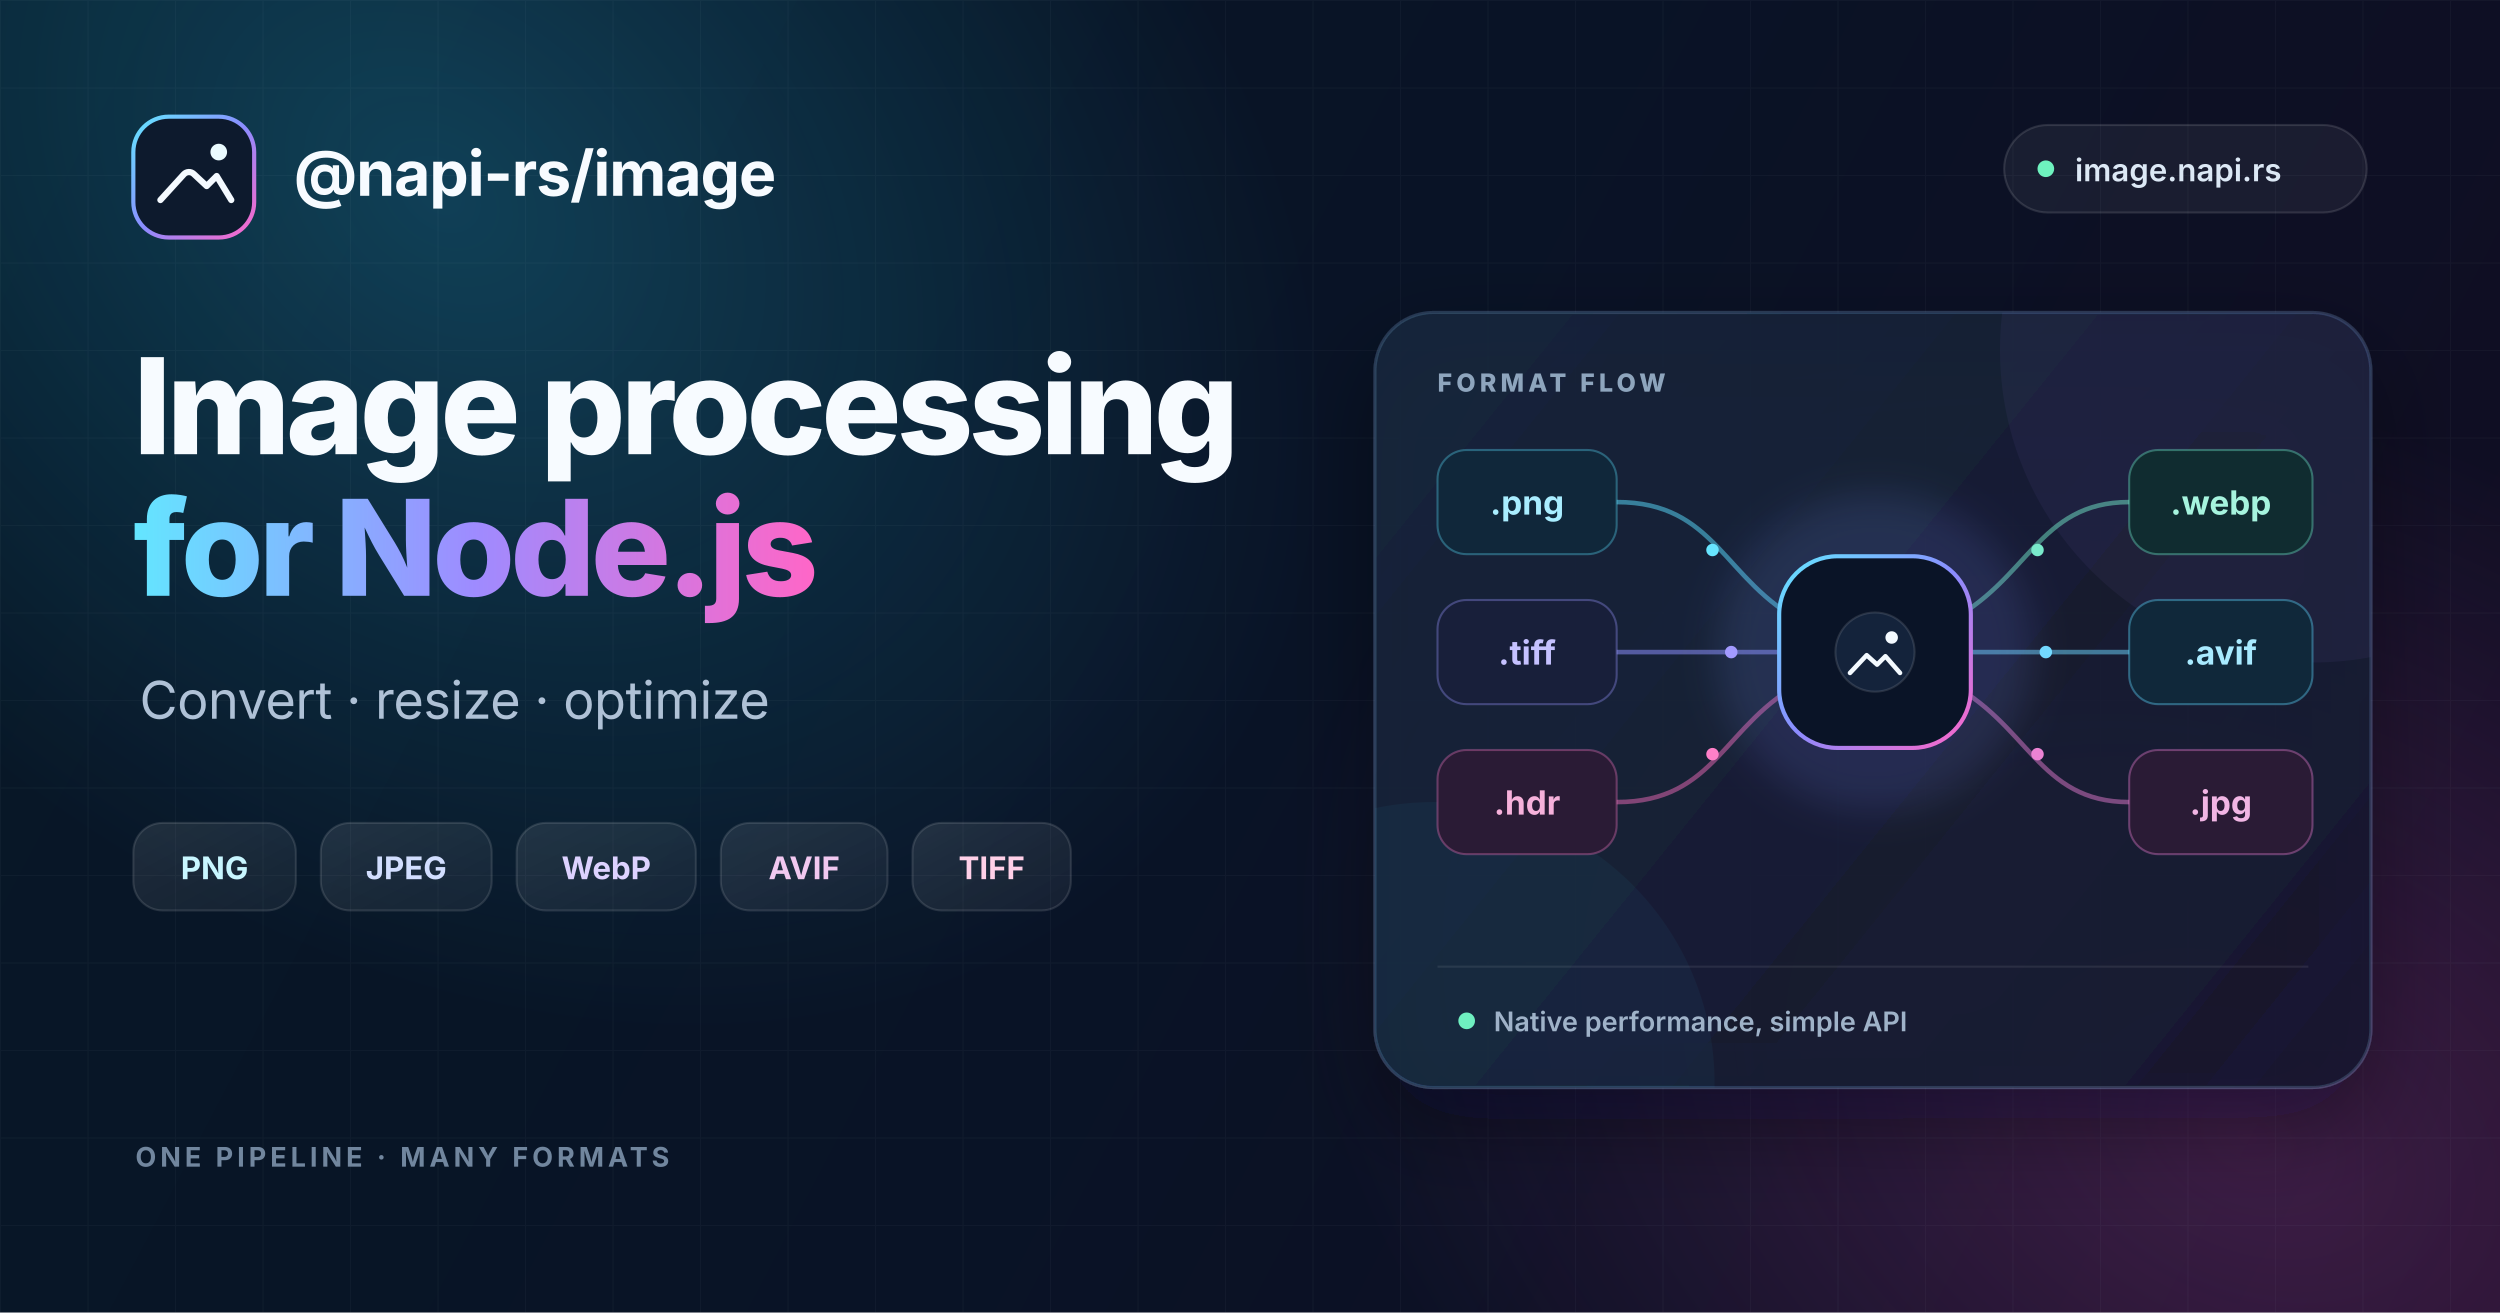
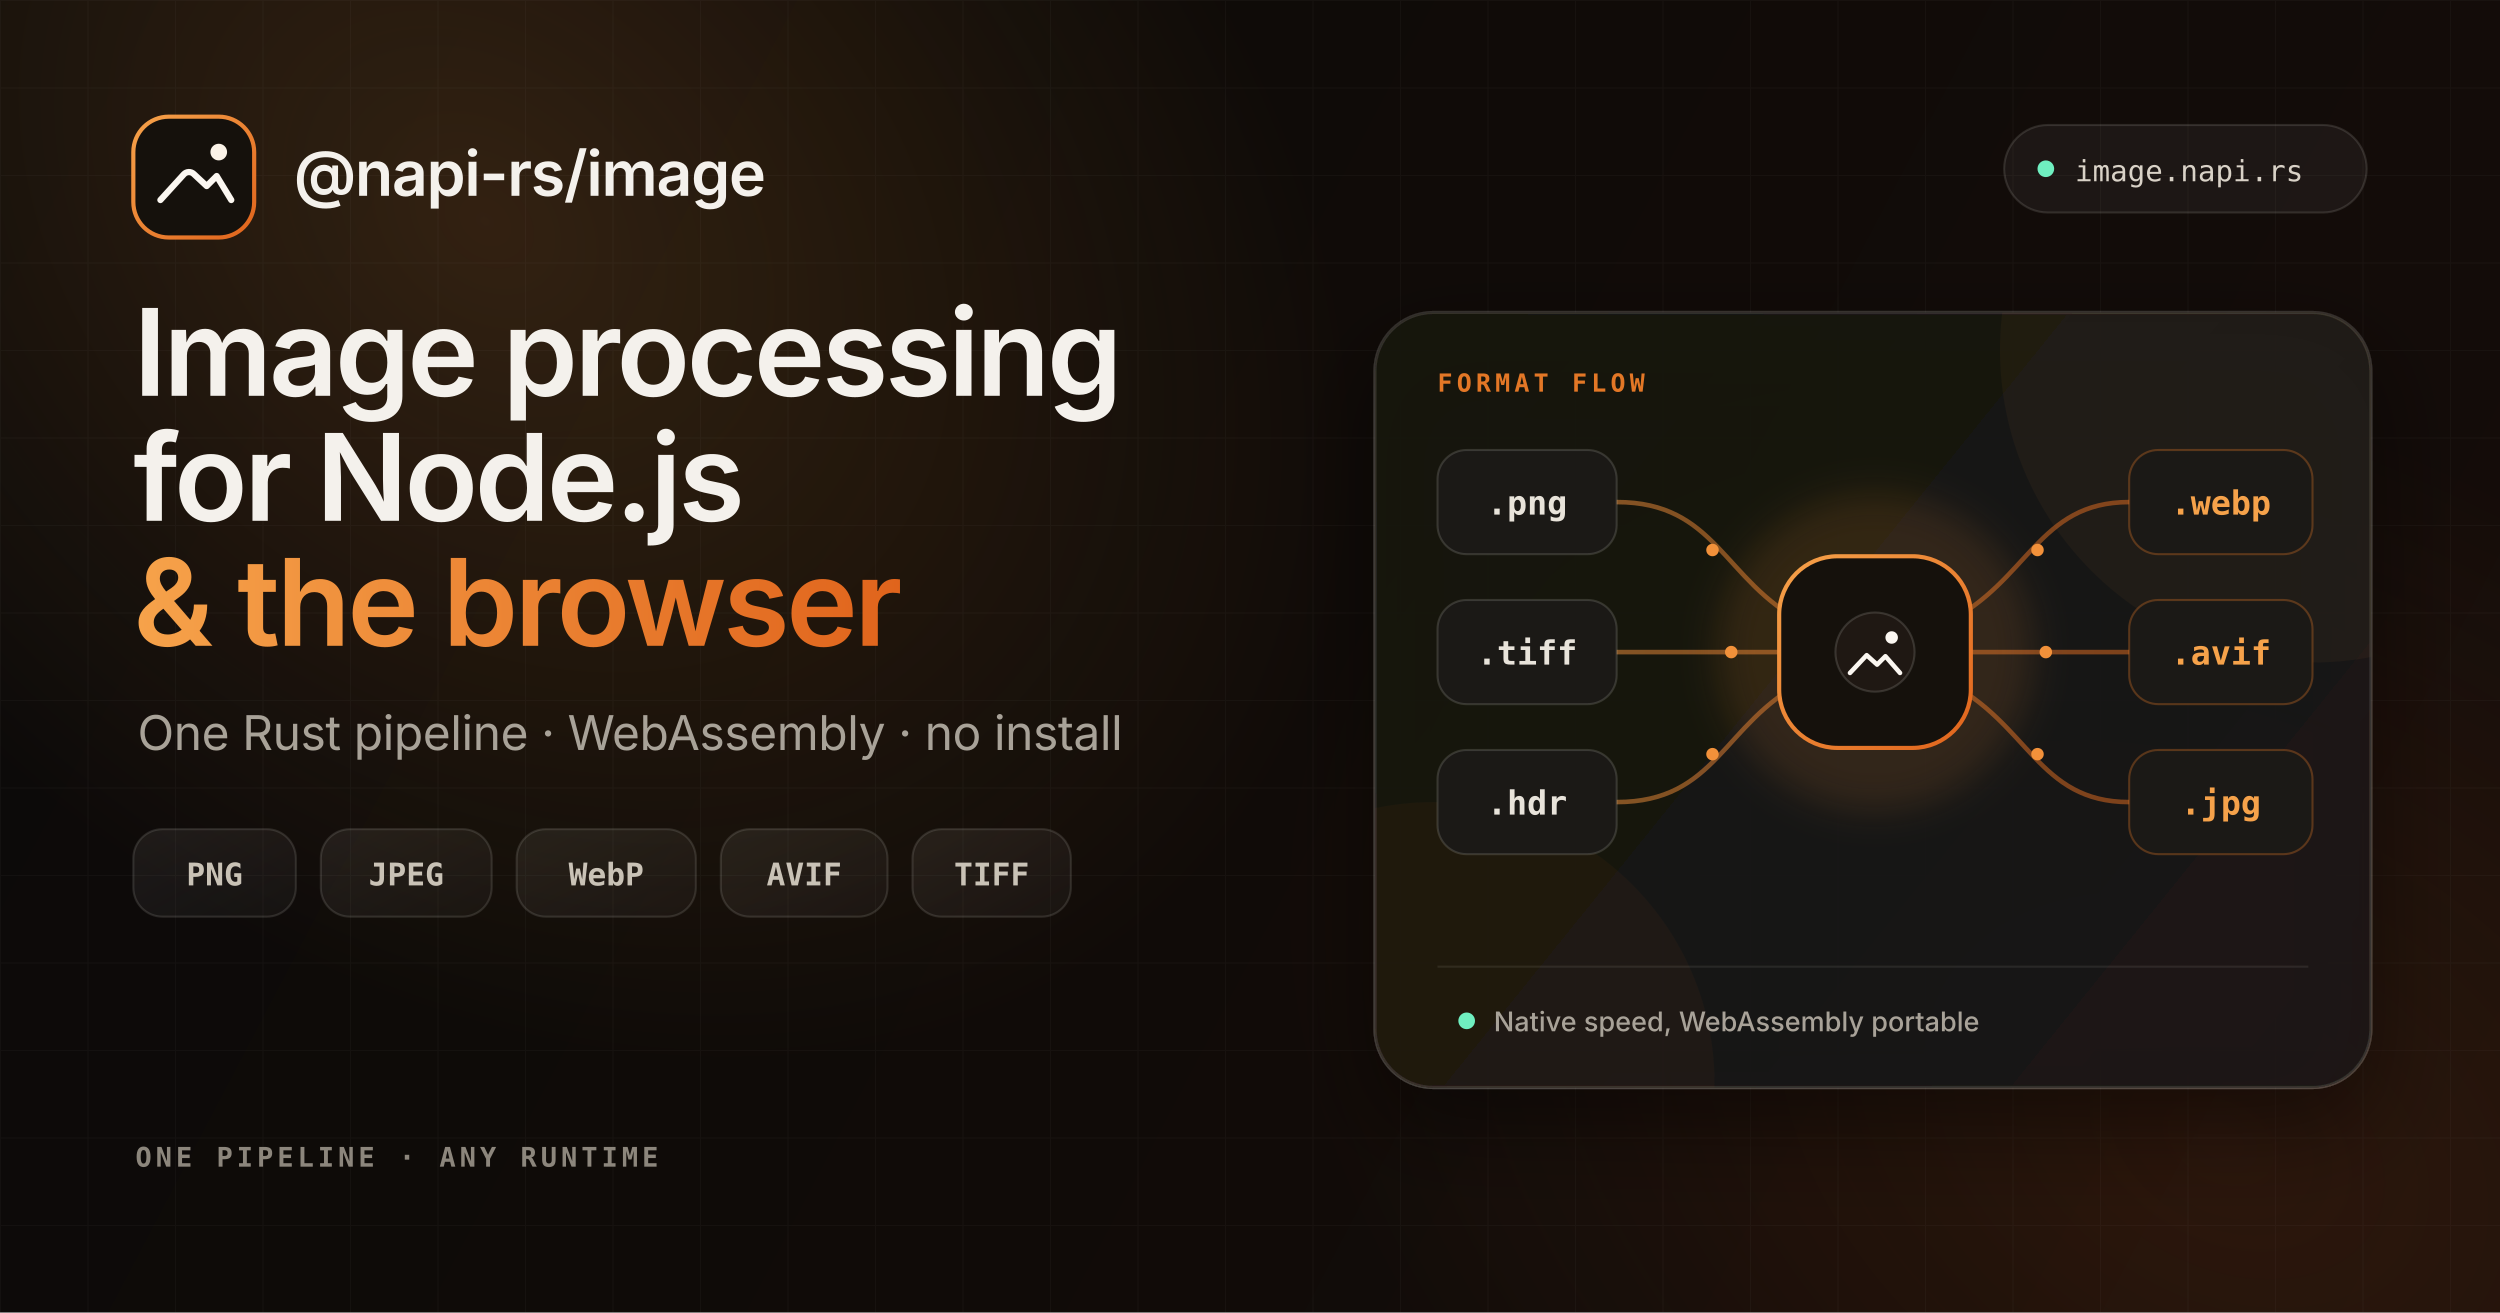
<svg xmlns="http://www.w3.org/2000/svg" width="1200" height="630" viewBox="0 0 1200 630" role="img" aria-labelledby="title desc">
  <defs>
    <linearGradient id="bg" x1="0" y1="0" x2="1200" y2="630" gradientUnits="userSpaceOnUse">
-       <stop offset="0" stop-color="#071827" />
-       <stop offset="0.5" stop-color="#091326" />
-       <stop offset="1" stop-color="#120C22" />
+       <stop offset="0" stop-color="#0b0a09" />
+       <stop offset="0.5" stop-color="#100b08" />
+       <stop offset="1" stop-color="#150d0a" />
    </linearGradient>
-     <radialGradient id="glowCyan" cx="0" cy="0" r="1" gradientTransform="translate(212 96) rotate(39) scale(468 350)" gradientUnits="userSpaceOnUse">
-       <stop stop-color="#2DD4FF" stop-opacity="0.22" />
-       <stop offset="1" stop-color="#2DD4FF" stop-opacity="0" />
+     <radialGradient id="glowAmber" cx="0" cy="0" r="1" gradientTransform="translate(232 104) rotate(42) scale(470 350)" gradientUnits="userSpaceOnUse">
+       <stop stop-color="#F89A3C" stop-opacity="0.16" />
+       <stop offset="1" stop-color="#F89A3C" stop-opacity="0" />
    </radialGradient>
-     <radialGradient id="glowPink" cx="0" cy="0" r="1" gradientTransform="translate(1080 545) rotate(-153) scale(486 340)" gradientUnits="userSpaceOnUse">
-       <stop stop-color="#F05CCF" stop-opacity="0.2" />
-       <stop offset="1" stop-color="#F05CCF" stop-opacity="0" />
+     <radialGradient id="glowRust" cx="0" cy="0" r="1" gradientTransform="translate(1064 548) rotate(-150) scale(486 340)" gradientUnits="userSpaceOnUse">
+       <stop stop-color="#C2571A" stop-opacity="0.14" />
+       <stop offset="1" stop-color="#C2571A" stop-opacity="0" />
    </radialGradient>
-     <linearGradient id="accent" x1="0" y1="0" x2="1" y2="1">
-       <stop offset="0" stop-color="#63E6FF" />
-       <stop offset="0.5" stop-color="#8B8CFF" />
-       <stop offset="1" stop-color="#FF66C7" />
+     <linearGradient id="accentWarm" x1="0" y1="0" x2="1" y2="1">
+       <stop offset="0" stop-color="#F6A24A" />
+       <stop offset="1" stop-color="#E0641C" />
    </linearGradient>
-     <linearGradient id="accentHorizontal" x1="0" y1="0" x2="1" y2="0">
-       <stop offset="0" stop-color="#63E6FF" />
-       <stop offset="0.5" stop-color="#9E8BFF" />
-       <stop offset="1" stop-color="#FF66C7" />
+     <linearGradient id="accentWarmH" x1="0" y1="0" x2="1" y2="0">
+       <stop offset="0" stop-color="#F6A24A" />
+       <stop offset="1" stop-color="#E0641C" />
+     </linearGradient>
+     <linearGradient id="flowGrad" x1="690" y1="313" x2="1110" y2="313" gradientUnits="userSpaceOnUse">
+       <stop offset="0" stop-color="#F6A24A" />
+       <stop offset="0.5" stop-color="#EB7A2A" />
+       <stop offset="1" stop-color="#E0641C" />
    </linearGradient>
    <linearGradient id="panel" x1="680" y1="154" x2="1138" y2="524" gradientUnits="userSpaceOnUse">
-       <stop stop-color="#12263B" stop-opacity="0.92" />
-       <stop offset="1" stop-color="#16172E" stop-opacity="0.88" />
+       <stop stop-color="#16140f" stop-opacity="0.94" />
+       <stop offset="1" stop-color="#1b1916" stop-opacity="0.9" />
    </linearGradient>
    <linearGradient id="pill" x1="0" y1="0" x2="1" y2="1">
-       <stop stop-color="#FFFFFF" stop-opacity="0.095" />
-       <stop offset="1" stop-color="#FFFFFF" stop-opacity="0.045" />
+       <stop stop-color="#FFFAF5" stop-opacity="0.07" />
+       <stop offset="1" stop-color="#FFFAF5" stop-opacity="0.03" />
    </linearGradient>
    <pattern id="grid" width="42" height="42" patternUnits="userSpaceOnUse">
-       <path d="M42 0H0V42" fill="none" stroke="#C8E9FF" stroke-opacity="0.035" />
+       <path d="M42 0H0V42" fill="none" stroke="#FFFAF5" stroke-opacity="0.03" />
    </pattern>
    <filter id="shadow" x="-30%" y="-30%" width="160%" height="160%">
-       <feDropShadow dx="0" dy="18" stdDeviation="22" flood-color="#000814" flood-opacity="0.42" />
+       <feDropShadow dx="0" dy="18" stdDeviation="22" flood-color="#040301" flood-opacity="0.5" />
    </filter>
    <filter id="softGlow" x="-100%" y="-100%" width="300%" height="300%">
      <feGaussianBlur stdDeviation="9" />
    </filter>
    <clipPath id="panelClip">
      <rect x="660" y="150" width="478" height="372" rx="28" />
    </clipPath>
  </defs>
  <rect width="1200" height="630" fill="url(#bg)" />
-   <rect width="1200" height="630" fill="url(#glowCyan)" />
-   <rect width="1200" height="630" fill="url(#glowPink)" />
+   <rect width="1200" height="630" fill="url(#glowAmber)" />
+   <rect width="1200" height="630" fill="url(#glowRust)" />
  <rect width="1200" height="630" fill="url(#grid)" />
  <g transform="translate(64 56)">
-     <rect x="0" y="0" width="58" height="58" rx="17" fill="#0D1A2D" stroke="url(#accent)" stroke-width="2" />
-     <circle cx="41" cy="17" r="4" fill="#EAFBFF" />
-     <path d="M13 40L24.2 27.7C25.5 26.3 27.6 26.2 29 27.5L35.2 33.3L40 28.5L47 40" fill="none" stroke="#F4FAFF" stroke-width="3" stroke-linecap="round" stroke-linejoin="round" />
-     <text x="77" y="38" fill="#F7FBFF" font-family="Inter, Arial, sans-serif" font-size="30" font-weight="700" letter-spacing="-0.5">@napi-rs/image</text>
+     <rect x="0" y="0" width="58" height="58" rx="17" fill="#15110c" stroke="url(#accentWarm)" stroke-width="2" />
+     <circle cx="41" cy="17" r="4" fill="#FBF3E8" />
+     <path d="M13 40L24.2 27.7C25.5 26.3 27.6 26.2 29 27.5L35.2 33.3L40 28.5L47 40" fill="none" stroke="#FBF7F1" stroke-width="3" stroke-linecap="round" stroke-linejoin="round" />
+     <text x="77" y="38" fill="#F4F1EC" font-family="'Space Grotesk', Inter, Arial, sans-serif" font-size="30" font-weight="600" letter-spacing="-0.6">@napi-rs/image</text>
  </g>
  <g transform="translate(962 60)">
-     <rect width="174" height="42" rx="21" fill="#FFFFFF" fill-opacity="0.055" stroke="#FFFFFF" stroke-opacity="0.12" />
-     <circle cx="20" cy="21" r="4" fill="#6EF2BE" />
-     <text x="34" y="27" fill="#DCE8F5" font-family="Inter, Arial, sans-serif" font-size="15" font-weight="600">image.napi.rs</text>
+     <rect width="174" height="42" rx="21" fill="#FFFAF5" fill-opacity="0.05" stroke="#FFFAF5" stroke-opacity="0.12" />
+     <circle cx="20" cy="21" r="4" fill="#6FEFC0" />
+     <text x="34" y="27" fill="#D9D2C7" font-family="'JetBrains Mono', ui-monospace, monospace" font-size="14" font-weight="500">image.napi.rs</text>
  </g>
-   <text x="64" y="218" fill="#F7FBFF" font-family="Inter, Arial, sans-serif" font-size="64" font-weight="780" letter-spacing="-2.2">Image processing</text>
-   <text x="64" y="286" fill="url(#accentHorizontal)" font-family="Inter, Arial, sans-serif" font-size="64" font-weight="780" letter-spacing="-2.2">for Node.js</text>
-   <text x="67" y="345" fill="#AFC1D6" font-family="Inter, Arial, sans-serif" font-size="25" font-weight="430" letter-spacing="-0.2">Convert · resize · optimize</text>
-   <g transform="translate(64 395)" font-family="Inter, Arial, sans-serif" font-size="15" font-weight="700">
+   <text x="64" y="190" fill="#F4F1EC" font-family="'Space Grotesk', Inter, Arial, sans-serif" font-size="58" font-weight="600" letter-spacing="-1.6">Image processing</text>
+   <text x="64" y="250" fill="#F4F1EC" font-family="'Space Grotesk', Inter, Arial, sans-serif" font-size="58" font-weight="600" letter-spacing="-1.6">for Node.js</text>
+   <text x="64" y="310" fill="url(#accentWarmH)" font-family="'Space Grotesk', Inter, Arial, sans-serif" font-size="58" font-weight="600" letter-spacing="-1.6">&amp; the browser</text>
+   <text x="66" y="360" fill="#A8A298" font-family="Inter, Arial, sans-serif" font-size="23" font-weight="430" letter-spacing="-0.2">One Rust pipeline · WebAssembly · no install</text>
+   <g transform="translate(64 398)" font-family="'JetBrains Mono', ui-monospace, monospace" font-size="15" font-weight="600">
    <g>
-       <rect width="78" height="42" rx="14" fill="url(#pill)" stroke="#FFFFFF" stroke-opacity="0.12" />
-       <text x="39" y="27" text-anchor="middle" fill="#C8F6FF">PNG</text>
+       <rect width="78" height="42" rx="14" fill="url(#pill)" stroke="#FFFAF5" stroke-opacity="0.12" />
+       <text x="39" y="27" text-anchor="middle" fill="#C9C2B6">PNG</text>
    </g>
    <g transform="translate(90 0)">
-       <rect width="82" height="42" rx="14" fill="url(#pill)" stroke="#FFFFFF" stroke-opacity="0.12" />
-       <text x="41" y="27" text-anchor="middle" fill="#D2DEFF">JPEG</text>
+       <rect width="82" height="42" rx="14" fill="url(#pill)" stroke="#FFFAF5" stroke-opacity="0.12" />
+       <text x="41" y="27" text-anchor="middle" fill="#C9C2B6">JPEG</text>
    </g>
    <g transform="translate(184 0)">
-       <rect width="86" height="42" rx="14" fill="url(#pill)" stroke="#FFFFFF" stroke-opacity="0.12" />
-       <text x="43" y="27" text-anchor="middle" fill="#DDD2FF">WebP</text>
+       <rect width="86" height="42" rx="14" fill="url(#pill)" stroke="#FFFAF5" stroke-opacity="0.12" />
+       <text x="43" y="27" text-anchor="middle" fill="#C9C2B6">WebP</text>
    </g>
    <g transform="translate(282 0)">
-       <rect width="80" height="42" rx="14" fill="url(#pill)" stroke="#FFFFFF" stroke-opacity="0.12" />
-       <text x="40" y="27" text-anchor="middle" fill="#F1C8F0">AVIF</text>
+       <rect width="80" height="42" rx="14" fill="url(#pill)" stroke="#FFFAF5" stroke-opacity="0.12" />
+       <text x="40" y="27" text-anchor="middle" fill="#C9C2B6">AVIF</text>
    </g>
    <g transform="translate(374 0)">
-       <rect width="76" height="42" rx="14" fill="url(#pill)" stroke="#FFFFFF" stroke-opacity="0.12" />
-       <text x="38" y="27" text-anchor="middle" fill="#FFD0E8">TIFF</text>
+       <rect width="76" height="42" rx="14" fill="url(#pill)" stroke="#FFFAF5" stroke-opacity="0.12" />
+       <text x="38" y="27" text-anchor="middle" fill="#C9C2B6">TIFF</text>
    </g>
  </g>
-   <text x="65" y="560" fill="#71869E" font-family="Inter, Arial, sans-serif" font-size="13" font-weight="650" letter-spacing="1.9">ONE PIPELINE · MANY FORMATS</text>
+   <text x="65" y="560" fill="#8c867c" font-family="'JetBrains Mono', ui-monospace, monospace" font-size="13" font-weight="600" letter-spacing="1.9">ONE PIPELINE · ANY RUNTIME</text>
  <g filter="url(#shadow)">
-     <rect x="660" y="150" width="478" height="372" rx="28" fill="url(#panel)" stroke="#9CCBFF" stroke-opacity="0.18" stroke-width="1.5" />
+     <rect x="660" y="150" width="478" height="372" rx="28" fill="url(#panel)" stroke="#FFFAF5" stroke-opacity="0.12" stroke-width="1.5" />
  </g>
  <g clip-path="url(#panelClip)">
-     <circle cx="1110" cy="168" r="150" fill="#A67CFF" opacity="0.055" />
-     <circle cx="688" cy="520" r="135" fill="#35D9FF" opacity="0.045" />
+     <circle cx="1110" cy="168" r="150" fill="#F2913A" opacity="0.05" />
+     <circle cx="688" cy="520" r="135" fill="#E0641C" opacity="0.045" />
  </g>
-   <text x="690" y="188" fill="#8EA5BD" font-family="Inter, Arial, sans-serif" font-size="12" font-weight="760" letter-spacing="2">FORMAT FLOW</text>
-   <g fill="none" stroke-linecap="round" stroke-width="2.2">
-     <path d="M776 241 C824 241, 827 279, 866 299" stroke="#5BDFFF" stroke-opacity="0.5" />
-     <path d="M776 313 C824 313, 832 313, 866 313" stroke="#8D91FF" stroke-opacity="0.52" />
-     <path d="M776 385 C824 385, 827 347, 866 327" stroke="#F36DBB" stroke-opacity="0.48" />
-     <path d="M934 299 C974 279, 978 241, 1022 241" stroke="#72E8C8" stroke-opacity="0.5" />
-     <path d="M934 313 C974 313, 984 313, 1022 313" stroke="#6ED9FF" stroke-opacity="0.5" />
-     <path d="M934 327 C974 347, 978 385, 1022 385" stroke="#E67BD1" stroke-opacity="0.48" />
+   <text x="690" y="188" fill="#E37726" font-family="'JetBrains Mono', ui-monospace, monospace" font-size="12" font-weight="700" letter-spacing="2">FORMAT FLOW</text>
+   <g fill="none" stroke="url(#flowGrad)" stroke-linecap="round" stroke-width="2.2" stroke-opacity="0.5">
+     <path d="M776 241 C824 241, 827 279, 866 299" />
+     <path d="M776 313 C824 313, 832 313, 866 313" />
+     <path d="M776 385 C824 385, 827 347, 866 327" />
+     <path d="M934 299 C974 279, 978 241, 1022 241" />
+     <path d="M934 313 C974 313, 984 313, 1022 313" />
+     <path d="M934 327 C974 347, 978 385, 1022 385" />
  </g>
-   <g>
-     <circle cx="822" cy="264" r="3" fill="#67E5FF" />
-     <circle cx="831" cy="313" r="3" fill="#A79BFF" />
-     <circle cx="822" cy="362" r="3" fill="#FF7FC8" />
-     <circle cx="978" cy="264" r="3" fill="#79EACB" />
-     <circle cx="982" cy="313" r="3" fill="#72DBFF" />
-     <circle cx="978" cy="362" r="3" fill="#EC83D3" />
+   <g fill="#F2913A">
+     <circle cx="822" cy="264" r="3" />
+     <circle cx="831" cy="313" r="3" />
+     <circle cx="822" cy="362" r="3" />
+     <circle cx="978" cy="264" r="3" />
+     <circle cx="982" cy="313" r="3" />
+     <circle cx="978" cy="362" r="3" />
  </g>
-   <g font-family="Inter, Arial, sans-serif" font-size="16" font-weight="700">
+   <g font-family="'JetBrains Mono', ui-monospace, monospace" font-size="16" font-weight="600">
    <g>
-       <rect x="690" y="216" width="86" height="50" rx="14" fill="#10273A" stroke="#58D8F2" stroke-opacity="0.35" />
-       <text x="733" y="247" text-anchor="middle" fill="#A9EDFF">.png</text>
+       <rect x="690" y="216" width="86" height="50" rx="14" fill="#1b1916" stroke="#FFFAF5" stroke-opacity="0.14" />
+       <text x="733" y="247" text-anchor="middle" fill="#E8E3DA">.png</text>
    </g>
    <g>
-       <rect x="690" y="288" width="86" height="50" rx="14" fill="#181F3A" stroke="#9997FF" stroke-opacity="0.34" />
-       <text x="733" y="319" text-anchor="middle" fill="#C5C1FF">.tiff</text>
+       <rect x="690" y="288" width="86" height="50" rx="14" fill="#1b1916" stroke="#FFFAF5" stroke-opacity="0.14" />
+       <text x="733" y="319" text-anchor="middle" fill="#E8E3DA">.tiff</text>
    </g>
    <g>
-       <rect x="690" y="360" width="86" height="50" rx="14" fill="#2A1B35" stroke="#F176C3" stroke-opacity="0.34" />
-       <text x="733" y="391" text-anchor="middle" fill="#F6B1DB">.hdr</text>
+       <rect x="690" y="360" width="86" height="50" rx="14" fill="#1b1916" stroke="#FFFAF5" stroke-opacity="0.14" />
+       <text x="733" y="391" text-anchor="middle" fill="#E8E3DA">.hdr</text>
    </g>
  </g>
-   <circle cx="900" cy="313" r="76" fill="#7B93FF" opacity="0.14" filter="url(#softGlow)" />
-   <rect x="854" y="267" width="92" height="92" rx="28" fill="#0A1427" stroke="url(#accent)" stroke-width="2" />
-   <circle cx="900" cy="313" r="19" fill="#14233B" stroke="#FFFFFF" stroke-opacity="0.12" />
-   <circle cx="908" cy="306" r="3" fill="#F4FAFF" />
-   <path d="M888 323L896 314.5L901 319L905 315L912 323" fill="none" stroke="#F4FAFF" stroke-width="2.2" stroke-linecap="round" stroke-linejoin="round" />
-   <g font-family="Inter, Arial, sans-serif" font-size="16" font-weight="700">
+   <circle cx="900" cy="313" r="76" fill="#F2913A" opacity="0.13" filter="url(#softGlow)" />
+   <rect x="854" y="267" width="92" height="92" rx="28" fill="#15110c" stroke="url(#accentWarm)" stroke-width="2" />
+   <circle cx="900" cy="313" r="19" fill="#1f1813" stroke="#FFFAF5" stroke-opacity="0.14" />
+   <circle cx="908" cy="306" r="3" fill="#FBF7F1" />
+   <path d="M888 323L896 314.5L901 319L905 315L912 323" fill="none" stroke="#FBF7F1" stroke-width="2.2" stroke-linecap="round" stroke-linejoin="round" />
+   <g font-family="'JetBrains Mono', ui-monospace, monospace" font-size="16" font-weight="600">
    <g>
-       <rect x="1022" y="216" width="88" height="50" rx="14" fill="#102C30" stroke="#6DE9C8" stroke-opacity="0.38" />
-       <text x="1066" y="247" text-anchor="middle" fill="#A6F4DE">.webp</text>
+       <rect x="1022" y="216" width="88" height="50" rx="14" fill="#1b1916" stroke="#E37726" stroke-opacity="0.32" />
+       <text x="1066" y="247" text-anchor="middle" fill="#F6A24A">.webp</text>
    </g>
    <g>
-       <rect x="1022" y="288" width="88" height="50" rx="14" fill="#10283A" stroke="#60D8FF" stroke-opacity="0.38" />
-       <text x="1066" y="319" text-anchor="middle" fill="#A8EAFF">.avif</text>
+       <rect x="1022" y="288" width="88" height="50" rx="14" fill="#1b1916" stroke="#E37726" stroke-opacity="0.32" />
+       <text x="1066" y="319" text-anchor="middle" fill="#F6A24A">.avif</text>
    </g>
    <g>
-       <rect x="1022" y="360" width="88" height="50" rx="14" fill="#2A1B35" stroke="#E57CD1" stroke-opacity="0.38" />
-       <text x="1066" y="391" text-anchor="middle" fill="#F1B5E4">.jpg</text>
+       <rect x="1022" y="360" width="88" height="50" rx="14" fill="#1b1916" stroke="#E37726" stroke-opacity="0.32" />
+       <text x="1066" y="391" text-anchor="middle" fill="#F6A24A">.jpg</text>
    </g>
  </g>
-   <line x1="690" y1="464" x2="1108" y2="464" stroke="#FFFFFF" stroke-opacity="0.08" />
+   <line x1="690" y1="464" x2="1108" y2="464" stroke="#FFFAF5" stroke-opacity="0.08" />
  <circle cx="704" cy="490" r="4" fill="#6FEFC0" />
-   <text x="717" y="495" fill="#9FB2C8" font-family="Inter, Arial, sans-serif" font-size="13" font-weight="600">Native performance, simple API</text>
+   <text x="717" y="495" fill="#A8A298" font-family="Inter, Arial, sans-serif" font-size="13" font-weight="500">Native speed, WebAssembly portable</text>
</svg>
